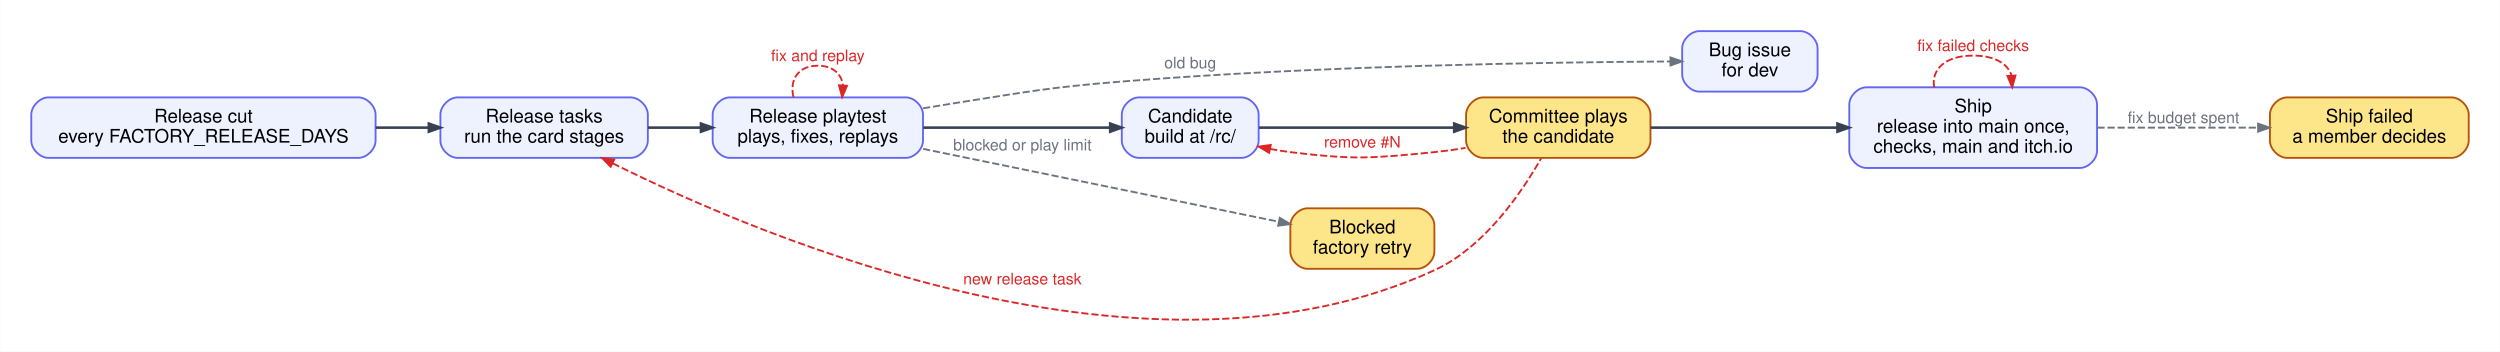
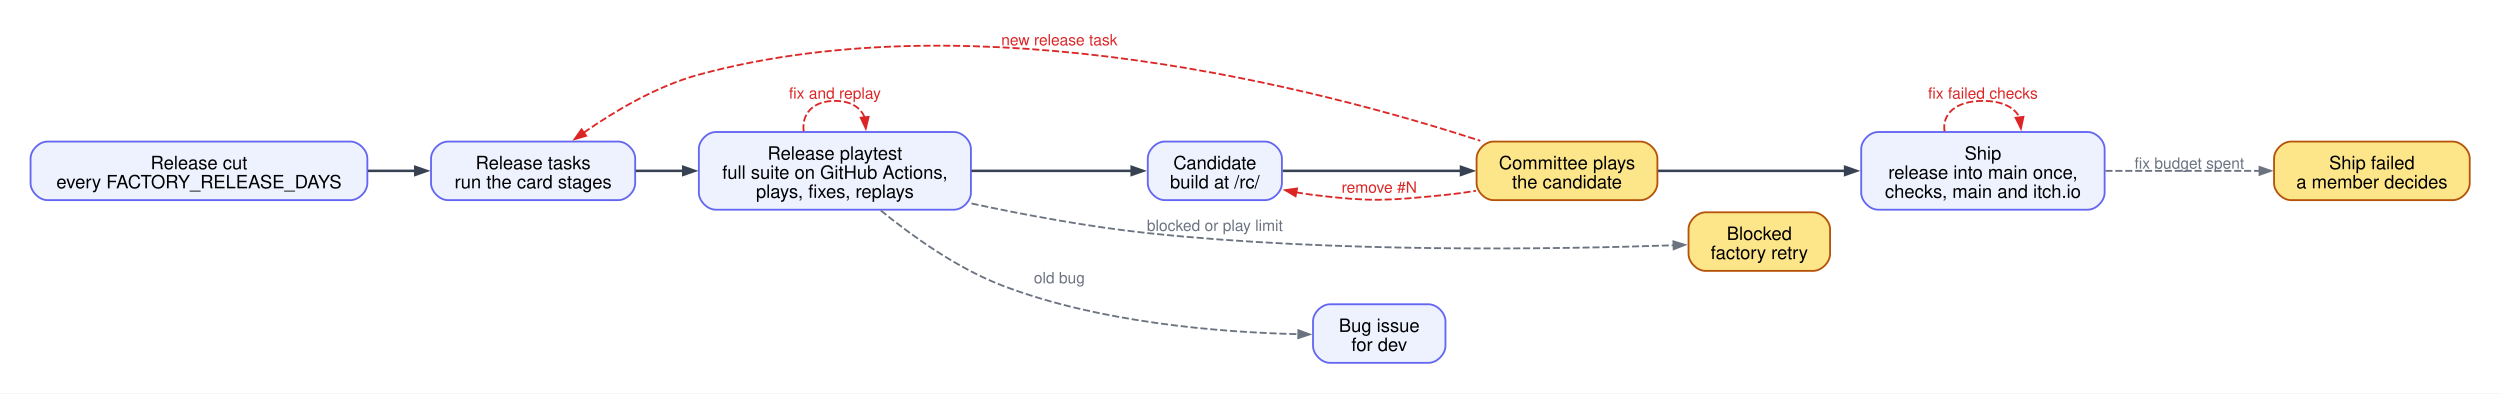
- <svg xmlns="http://www.w3.org/2000/svg" width="1735pt" height="244pt" viewBox="0.00 0.00 1735.20 244.06">
-   <g id="graph0" class="graph" transform="scale(1 1) rotate(0) translate(21.6 222.46)">
-     <polygon fill="white" stroke="transparent" points="-21.6,21.6 -21.6,-222.46 1713.6,-222.46 1713.6,21.6 -21.6,21.6" />
+ <svg xmlns="http://www.w3.org/2000/svg" width="1767pt" height="278pt" viewBox="0.00 0.00 1767.00 278.00">
+   <g id="graph0" class="graph" transform="scale(1 1) rotate(0) translate(21.6 256.46)">
+     <polygon fill="white" stroke="none" points="-21.6,21.6 -21.6,-256.46 1745.6,-256.46 1745.6,21.6 -21.6,21.6" />
    <g id="node1" class="node">
-       <path fill="#eef2ff" stroke="#6366f1" stroke-width="1.3" d="M227,-154.86C227,-154.86 12,-154.86 12,-154.86 6,-154.86 0,-148.86 0,-142.86 0,-142.86 0,-124.86 0,-124.86 0,-118.86 6,-112.86 12,-112.86 12,-112.86 227,-112.86 227,-112.86 233,-112.86 239,-118.86 239,-124.86 239,-124.86 239,-142.86 239,-142.86 239,-148.86 233,-154.86 227,-154.86" />
-       <text text-anchor="middle" x="119.5" y="-137.46" font-family="Helvetica,sans-Serif" font-size="13.00">Release cut</text>
-       <text text-anchor="middle" x="119.5" y="-123.46" font-family="Helvetica,sans-Serif" font-size="13.00">every FACTORY_RELEASE_DAYS</text>
+       <path fill="#eef2ff" stroke="#6366f1" stroke-width="1.3" d="M226.05,-156.4C226.05,-156.4 12,-156.4 12,-156.4 6,-156.4 0,-150.4 0,-144.4 0,-144.4 0,-127 0,-127 0,-121 6,-115 12,-115 12,-115 226.05,-115 226.05,-115 232.05,-115 238.05,-121 238.05,-127 238.05,-127 238.05,-144.4 238.05,-144.4 238.05,-150.4 232.05,-156.4 226.05,-156.4" />
+       <text xml:space="preserve" text-anchor="middle" x="119.03" y="-136.85" font-family="Helvetica,sans-Serif" font-size="13.00">Release cut</text>
+       <text xml:space="preserve" text-anchor="middle" x="119.03" y="-123.35" font-family="Helvetica,sans-Serif" font-size="13.00">every FACTORY_RELEASE_DAYS</text>
    </g>
    <g id="node2" class="node">
-       <path fill="#eef2ff" stroke="#6366f1" stroke-width="1.3" d="M416,-154.86C416,-154.86 296,-154.86 296,-154.86 290,-154.86 284,-148.86 284,-142.86 284,-142.86 284,-124.86 284,-124.86 284,-118.86 290,-112.86 296,-112.86 296,-112.86 416,-112.86 416,-112.86 422,-112.86 428,-118.86 428,-124.86 428,-124.86 428,-142.86 428,-142.86 428,-148.86 422,-154.86 416,-154.86" />
-       <text text-anchor="middle" x="356" y="-137.46" font-family="Helvetica,sans-Serif" font-size="13.00">Release tasks</text>
-       <text text-anchor="middle" x="356" y="-123.46" font-family="Helvetica,sans-Serif" font-size="13.00">run the card stages</text>
+       <path fill="#eef2ff" stroke="#6366f1" stroke-width="1.3" d="M415.35,-156.4C415.35,-156.4 295.05,-156.4 295.05,-156.4 289.05,-156.4 283.05,-150.4 283.05,-144.4 283.05,-144.4 283.05,-127 283.05,-127 283.05,-121 289.05,-115 295.05,-115 295.05,-115 415.35,-115 415.35,-115 421.35,-115 427.35,-121 427.35,-127 427.35,-127 427.35,-144.4 427.35,-144.4 427.35,-150.4 421.35,-156.4 415.35,-156.4" />
+       <text xml:space="preserve" text-anchor="middle" x="355.2" y="-136.85" font-family="Helvetica,sans-Serif" font-size="13.00">Release tasks</text>
+       <text xml:space="preserve" text-anchor="middle" x="355.2" y="-123.35" font-family="Helvetica,sans-Serif" font-size="13.00">run the card stages</text>
    </g>
    <g id="edge1" class="edge">
-       <path fill="none" stroke="#374151" stroke-width="1.8" d="M239.12,-133.86C251.58,-133.86 264.02,-133.86 275.88,-133.86" />
-       <polygon fill="#374151" stroke="#374151" stroke-width="1.8" points="275.99,-136.66 283.99,-133.86 275.99,-131.06 275.99,-136.66" />
+       <path fill="none" stroke="#374151" stroke-width="1.8" d="M238.48,-135.7C249.8,-135.7 261.1,-135.7 271.96,-135.7" />
+       <polygon fill="#374151" stroke="#374151" stroke-width="1.8" points="271.93,-138.5 279.93,-135.7 271.93,-132.9 271.93,-138.5" />
    </g>
    <g id="node3" class="node">
-       <path fill="#eef2ff" stroke="#6366f1" stroke-width="1.3" d="M607,-154.86C607,-154.86 485,-154.86 485,-154.86 479,-154.86 473,-148.86 473,-142.86 473,-142.86 473,-124.86 473,-124.86 473,-118.86 479,-112.86 485,-112.86 485,-112.86 607,-112.86 607,-112.86 613,-112.86 619,-118.86 619,-124.86 619,-124.86 619,-142.86 619,-142.86 619,-148.86 613,-154.86 607,-154.86" />
-       <text text-anchor="middle" x="546" y="-137.46" font-family="Helvetica,sans-Serif" font-size="13.00">Release playtest</text>
-       <text text-anchor="middle" x="546" y="-123.46" font-family="Helvetica,sans-Serif" font-size="13.00">plays, fixes, replays</text>
+       <path fill="#eef2ff" stroke="#6366f1" stroke-width="1.3" d="M652.65,-163.15C652.65,-163.15 484.35,-163.15 484.35,-163.15 478.35,-163.15 472.35,-157.15 472.35,-151.15 472.35,-151.15 472.35,-120.25 472.35,-120.25 472.35,-114.25 478.35,-108.25 484.35,-108.25 484.35,-108.25 652.65,-108.25 652.65,-108.25 658.65,-108.25 664.65,-114.25 664.65,-120.25 664.65,-120.25 664.65,-151.15 664.65,-151.15 664.65,-157.15 658.65,-163.15 652.65,-163.15" />
+       <text xml:space="preserve" text-anchor="middle" x="568.5" y="-143.6" font-family="Helvetica,sans-Serif" font-size="13.00">Release playtest</text>
+       <text xml:space="preserve" text-anchor="middle" x="568.5" y="-130.1" font-family="Helvetica,sans-Serif" font-size="13.00">full suite on GitHub Actions,</text>
+       <text xml:space="preserve" text-anchor="middle" x="568.5" y="-116.6" font-family="Helvetica,sans-Serif" font-size="13.00">plays, fixes, replays</text>
    </g>
    <g id="edge2" class="edge">
-       <path fill="none" stroke="#374151" stroke-width="1.8" d="M428.07,-133.86C439.99,-133.86 452.42,-133.86 464.55,-133.86" />
-       <polygon fill="#374151" stroke="#374151" stroke-width="1.8" points="464.89,-136.66 472.89,-133.86 464.89,-131.06 464.89,-136.66" />
+       <path fill="none" stroke="#374151" stroke-width="1.8" d="M427.74,-135.7C438.64,-135.7 450.1,-135.7 461.55,-135.7" />
+       <polygon fill="#374151" stroke="#374151" stroke-width="1.8" points="461.34,-138.5 469.34,-135.7 461.34,-132.9 461.34,-138.5" />
    </g>
    <g id="node5" class="node">
-       <path fill="#fde68a" stroke="#b45309" stroke-width="1.3" d="M1112,-154.86C1112,-154.86 1008,-154.86 1008,-154.86 1002,-154.86 996,-148.86 996,-142.86 996,-142.86 996,-124.86 996,-124.86 996,-118.86 1002,-112.86 1008,-112.86 1008,-112.86 1112,-112.86 1112,-112.86 1118,-112.86 1124,-118.86 1124,-124.86 1124,-124.86 1124,-142.86 1124,-142.86 1124,-148.86 1118,-154.86 1112,-154.86" />
-       <text text-anchor="middle" x="1060" y="-137.46" font-family="Helvetica,sans-Serif" font-size="13.00">Committee plays</text>
-       <text text-anchor="middle" x="1060" y="-123.46" font-family="Helvetica,sans-Serif" font-size="13.00">the candidate</text>
+       <path fill="#fde68a" stroke="#b45309" stroke-width="1.3" d="M1137.85,-156.4C1137.85,-156.4 1034.05,-156.4 1034.05,-156.4 1028.05,-156.4 1022.05,-150.4 1022.05,-144.4 1022.05,-144.4 1022.05,-127 1022.05,-127 1022.05,-121 1028.05,-115 1034.05,-115 1034.05,-115 1137.85,-115 1137.85,-115 1143.85,-115 1149.85,-121 1149.85,-127 1149.85,-127 1149.85,-144.4 1149.85,-144.4 1149.85,-150.4 1143.85,-156.4 1137.85,-156.4" />
+       <text xml:space="preserve" text-anchor="middle" x="1085.95" y="-136.85" font-family="Helvetica,sans-Serif" font-size="13.00">Committee plays</text>
+       <text xml:space="preserve" text-anchor="middle" x="1085.95" y="-123.35" font-family="Helvetica,sans-Serif" font-size="13.00">the candidate</text>
    </g>
    <g id="edge6" class="edge">
-       <path fill="none" stroke="#dc2626" stroke-width="1.3" stroke-dasharray="5,2" d="M403.65,-109.07C509.99,-56.15 776.4,55.92 974,-34.86 1008.58,-50.75 1034.38,-88.42 1048.03,-112.44" />
-       <polygon fill="#dc2626" stroke="#dc2626" stroke-width="1.3" points="402.17,-106.68 396.27,-112.77 404.68,-111.68 402.17,-106.68" />
-       <text text-anchor="middle" x="688" y="-25.06" font-family="Helvetica,sans-Serif" font-size="11.00" fill="#dc2626">new release task</text>
+       <path fill="none" stroke="#dc2626" stroke-width="1.3" stroke-dasharray="5,2" d="M390.98,-162.69C412.98,-178.01 442.75,-195.67 472.35,-203.7 669.61,-257.2 913.53,-193.01 1024.68,-156.97" />
+       <polygon fill="#dc2626" stroke="#dc2626" stroke-width="1.3" points="392.69,-160.47 384.56,-158.11 389.44,-165.03 392.69,-160.47" />
+       <text xml:space="preserve" text-anchor="middle" x="727.15" y="-224.41" font-family="Helvetica,sans-Serif" font-size="11.00" fill="#dc2626">new release task</text>
    </g>
    <g id="edge8" class="edge">
-       <path fill="none" stroke="#dc2626" stroke-width="1.3" stroke-dasharray="5,2" d="M529.1,-155.1C526.23,-166.49 531.86,-176.86 546,-176.86 556.6,-176.86 562.42,-171.03 563.46,-163.31" />
-       <polygon fill="#dc2626" stroke="#dc2626" stroke-width="1.3" points="566.24,-162.89 562.9,-155.1 560.65,-163.27 566.24,-162.89" />
-       <text text-anchor="middle" x="546" y="-180.06" font-family="Helvetica,sans-Serif" font-size="11.00" fill="#dc2626">fix and replay</text>
+       <path fill="none" stroke="#dc2626" stroke-width="1.3" stroke-dasharray="5,2" d="M546.45,-163.66C544.93,-175.29 552.28,-185.15 568.5,-185.15 579.91,-185.15 586.93,-180.28 589.56,-173.34" />
+       <polygon fill="#dc2626" stroke="#dc2626" stroke-width="1.3" points="592.32,-173.86 590.35,-165.62 586.75,-173.29 592.32,-173.86" />
+       <text xml:space="preserve" text-anchor="middle" x="568.5" y="-186.7" font-family="Helvetica,sans-Serif" font-size="11.00" fill="#dc2626">fix and replay</text>
    </g>
    <g id="node4" class="node">
-       <path fill="#eef2ff" stroke="#6366f1" stroke-width="1.3" d="M840,-154.86C840,-154.86 769,-154.86 769,-154.86 763,-154.86 757,-148.86 757,-142.86 757,-142.86 757,-124.86 757,-124.86 757,-118.86 763,-112.86 769,-112.86 769,-112.86 840,-112.86 840,-112.86 846,-112.86 852,-118.86 852,-124.86 852,-124.86 852,-142.86 852,-142.86 852,-148.86 846,-154.86 840,-154.86" />
-       <text text-anchor="middle" x="804.5" y="-137.46" font-family="Helvetica,sans-Serif" font-size="13.00">Candidate</text>
-       <text text-anchor="middle" x="804.5" y="-123.46" font-family="Helvetica,sans-Serif" font-size="13.00">build at /rc/</text>
+       <path fill="#eef2ff" stroke="#6366f1" stroke-width="1.3" d="M872.45,-156.4C872.45,-156.4 801.65,-156.4 801.65,-156.4 795.65,-156.4 789.65,-150.4 789.65,-144.4 789.65,-144.4 789.65,-127 789.65,-127 789.65,-121 795.65,-115 801.65,-115 801.65,-115 872.45,-115 872.45,-115 878.45,-115 884.45,-121 884.45,-127 884.45,-127 884.45,-144.4 884.45,-144.4 884.45,-150.4 878.45,-156.4 872.45,-156.4" />
+       <text xml:space="preserve" text-anchor="middle" x="837.05" y="-136.85" font-family="Helvetica,sans-Serif" font-size="13.00">Candidate</text>
+       <text xml:space="preserve" text-anchor="middle" x="837.05" y="-123.35" font-family="Helvetica,sans-Serif" font-size="13.00">build at /rc/</text>
    </g>
    <g id="edge3" class="edge">
-       <path fill="none" stroke="#374151" stroke-width="1.8" d="M619.13,-133.86C660.18,-133.86 710.79,-133.86 748.59,-133.86" />
-       <polygon fill="#374151" stroke="#374151" stroke-width="1.8" points="748.94,-136.66 756.94,-133.86 748.94,-131.06 748.94,-136.66" />
+       <path fill="none" stroke="#374151" stroke-width="1.8" d="M664.98,-135.7C702.99,-135.7 745.47,-135.7 778.6,-135.7" />
+       <polygon fill="#374151" stroke="#374151" stroke-width="1.8" points="778.28,-138.5 786.28,-135.7 778.28,-132.9 778.28,-138.5" />
    </g>
    <g id="node7" class="node">
-       <path fill="#fde68a" stroke="#b45309" stroke-width="1.3" d="M962,-77.86C962,-77.86 886,-77.86 886,-77.86 880,-77.86 874,-71.86 874,-65.86 874,-65.86 874,-47.86 874,-47.86 874,-41.86 880,-35.86 886,-35.86 886,-35.86 962,-35.86 962,-35.86 968,-35.86 974,-41.86 974,-47.86 974,-47.86 974,-65.86 974,-65.86 974,-71.86 968,-77.86 962,-77.86" />
-       <text text-anchor="middle" x="924" y="-60.46" font-family="Helvetica,sans-Serif" font-size="13.00">Blocked</text>
-       <text text-anchor="middle" x="924" y="-46.46" font-family="Helvetica,sans-Serif" font-size="13.00">factory retry</text>
+       <path fill="#fde68a" stroke="#b45309" stroke-width="1.3" d="M1259.9,-106.4C1259.9,-106.4 1183.85,-106.4 1183.85,-106.4 1177.85,-106.4 1171.85,-100.4 1171.85,-94.4 1171.85,-94.4 1171.85,-77 1171.85,-77 1171.85,-71 1177.85,-65 1183.85,-65 1183.85,-65 1259.9,-65 1259.9,-65 1265.9,-65 1271.9,-71 1271.9,-77 1271.9,-77 1271.9,-94.4 1271.9,-94.4 1271.9,-100.4 1265.9,-106.4 1259.9,-106.4" />
+       <text xml:space="preserve" text-anchor="middle" x="1221.88" y="-86.85" font-family="Helvetica,sans-Serif" font-size="13.00">Blocked</text>
+       <text xml:space="preserve" text-anchor="middle" x="1221.88" y="-73.35" font-family="Helvetica,sans-Serif" font-size="13.00">factory retry</text>
    </g>
    <g id="edge10" class="edge">
-       <path fill="none" stroke="#6b7280" stroke-width="1.3" stroke-dasharray="5,2" d="M619.05,-119.11C690.97,-104.38 800.04,-82.04 866.1,-68.51" />
-       <polygon fill="#6b7280" stroke="#6b7280" stroke-width="1.3" points="866.66,-71.26 873.94,-66.91 865.54,-65.77 866.66,-71.26" />
-       <text text-anchor="middle" x="688" y="-118.06" font-family="Helvetica,sans-Serif" font-size="11.00" fill="#6b7280">blocked or play limit</text>
+       <path fill="none" stroke="#6b7280" stroke-width="1.3" stroke-dasharray="5,2" d="M665.09,-112.63C703.55,-104.39 748.47,-96.06 789.65,-91.7 921.83,-77.69 1078.07,-80.23 1161.43,-83.1" />
+       <polygon fill="#6b7280" stroke="#6b7280" stroke-width="1.3" points="1161.16,-85.89 1169.26,-83.38 1161.36,-80.29 1161.16,-85.89" />
+       <text xml:space="preserve" text-anchor="middle" x="837.05" y="-93.25" font-family="Helvetica,sans-Serif" font-size="11.00" fill="#6b7280">blocked or play limit</text>
    </g>
    <g id="node8" class="node">
-       <path fill="#eef2ff" stroke="#6366f1" stroke-width="1.3" d="M1228,-200.86C1228,-200.86 1158,-200.86 1158,-200.86 1152,-200.86 1146,-194.86 1146,-188.86 1146,-188.86 1146,-170.86 1146,-170.86 1146,-164.86 1152,-158.86 1158,-158.86 1158,-158.86 1228,-158.86 1228,-158.86 1234,-158.86 1240,-164.86 1240,-170.86 1240,-170.86 1240,-188.86 1240,-188.86 1240,-194.86 1234,-200.86 1228,-200.86" />
-       <text text-anchor="middle" x="1193" y="-183.46" font-family="Helvetica,sans-Serif" font-size="13.00">Bug issue</text>
-       <text text-anchor="middle" x="1193" y="-169.46" font-family="Helvetica,sans-Serif" font-size="13.00">for dev</text>
+       <path fill="#eef2ff" stroke="#6366f1" stroke-width="1.3" d="M988.05,-41.4C988.05,-41.4 918.45,-41.4 918.45,-41.4 912.45,-41.4 906.45,-35.4 906.45,-29.4 906.45,-29.4 906.45,-12 906.45,-12 906.45,-6 912.45,0 918.45,0 918.45,0 988.05,0 988.05,0 994.05,0 1000.05,-6 1000.05,-12 1000.05,-12 1000.05,-29.4 1000.05,-29.4 1000.05,-35.4 994.05,-41.4 988.05,-41.4" />
+       <text xml:space="preserve" text-anchor="middle" x="953.25" y="-21.85" font-family="Helvetica,sans-Serif" font-size="13.00">Bug issue</text>
+       <text xml:space="preserve" text-anchor="middle" x="953.25" y="-8.35" font-family="Helvetica,sans-Serif" font-size="13.00">for dev</text>
    </g>
    <g id="edge11" class="edge">
-       <path fill="none" stroke="#6b7280" stroke-width="1.3" stroke-dasharray="5,2" d="M619.04,-147.27C626.45,-148.54 633.87,-149.76 641,-150.86 692.37,-158.82 705.18,-161.69 757,-165.86 893.71,-176.88 1055.25,-179.31 1137.67,-179.79" />
-       <polygon fill="#6b7280" stroke="#6b7280" stroke-width="1.3" points="1137.87,-182.59 1145.88,-179.84 1137.9,-176.99 1137.87,-182.59" />
-       <text text-anchor="middle" x="804.5" y="-175.06" font-family="Helvetica,sans-Serif" font-size="11.00" fill="#6b7280">old bug</text>
+       <path fill="none" stroke="#6b7280" stroke-width="1.3" stroke-dasharray="5,2" d="M600.92,-107.72C623.24,-89.5 654.79,-66.92 686.65,-54.7 755.5,-28.3 841.01,-21.56 896.09,-20.26" />
+       <polygon fill="#6b7280" stroke="#6b7280" stroke-width="1.3" points="896.09,-23.06 904.04,-20.11 895.99,-17.46 896.09,-23.06" />
+       <text xml:space="preserve" text-anchor="middle" x="727.15" y="-56.25" font-family="Helvetica,sans-Serif" font-size="11.00" fill="#6b7280">old bug</text>
    </g>
    <g id="edge4" class="edge">
-       <path fill="none" stroke="#374151" stroke-width="1.8" d="M852.29,-133.86C890.19,-133.86 944.21,-133.86 987.53,-133.86" />
-       <polygon fill="#374151" stroke="#374151" stroke-width="1.8" points="987.76,-136.66 995.76,-133.86 987.76,-131.06 987.76,-136.66" />
+       <path fill="none" stroke="#374151" stroke-width="1.8" d="M885.07,-135.7C920.72,-135.7 970.4,-135.7 1011.31,-135.7" />
+       <polygon fill="#374151" stroke="#374151" stroke-width="1.8" points="1011.05,-138.5 1019.05,-135.7 1011.05,-132.9 1011.05,-138.5" />
    </g>
    <g id="edge7" class="edge">
-       <path fill="none" stroke="#dc2626" stroke-width="1.3" stroke-dasharray="5,2" d="M859.94,-119.09C864.67,-118.19 869.4,-117.42 874,-116.86 918.12,-111.47 929.77,-112.48 974,-116.86 981.04,-117.56 988.36,-118.57 995.62,-119.76" />
-       <polygon fill="#dc2626" stroke="#dc2626" stroke-width="1.3" points="859.29,-116.37 852.01,-120.71 860.41,-121.85 859.29,-116.37" />
-       <text text-anchor="middle" x="924" y="-120.06" font-family="Helvetica,sans-Serif" font-size="11.00" fill="#dc2626">remove #N</text>
+       <path fill="none" stroke="#dc2626" stroke-width="1.3" stroke-dasharray="5,2" d="M894.35,-120.57C898.42,-119.82 902.49,-119.19 906.45,-118.7 947.74,-113.65 958.65,-114.6 1000.05,-118.7 1007.08,-119.4 1014.39,-120.41 1021.64,-121.6" />
+       <polygon fill="#dc2626" stroke="#dc2626" stroke-width="1.3" points="894.09,-117.76 886.79,-122.08 895.19,-123.25 894.09,-117.76" />
+       <text xml:space="preserve" text-anchor="middle" x="953.25" y="-120.25" font-family="Helvetica,sans-Serif" font-size="11.00" fill="#dc2626">remove #N</text>
    </g>
    <g id="node6" class="node">
-       <path fill="#eef2ff" stroke="#6366f1" stroke-width="1.3" d="M1422,-161.86C1422,-161.86 1274,-161.86 1274,-161.86 1268,-161.86 1262,-155.86 1262,-149.86 1262,-149.86 1262,-117.86 1262,-117.86 1262,-111.86 1268,-105.86 1274,-105.86 1274,-105.86 1422,-105.86 1422,-105.86 1428,-105.86 1434,-111.86 1434,-117.86 1434,-117.86 1434,-149.86 1434,-149.86 1434,-155.86 1428,-161.86 1422,-161.86" />
-       <text text-anchor="middle" x="1348" y="-144.46" font-family="Helvetica,sans-Serif" font-size="13.00">Ship</text>
-       <text text-anchor="middle" x="1348" y="-130.46" font-family="Helvetica,sans-Serif" font-size="13.00">release into main once,</text>
-       <text text-anchor="middle" x="1348" y="-116.46" font-family="Helvetica,sans-Serif" font-size="13.00">checks, main and itch.io</text>
+       <path fill="#eef2ff" stroke="#6366f1" stroke-width="1.3" d="M1453.95,-163.15C1453.95,-163.15 1305.9,-163.15 1305.9,-163.15 1299.9,-163.15 1293.9,-157.15 1293.9,-151.15 1293.9,-151.15 1293.9,-120.25 1293.9,-120.25 1293.9,-114.25 1299.9,-108.25 1305.9,-108.25 1305.9,-108.25 1453.95,-108.25 1453.95,-108.25 1459.95,-108.25 1465.95,-114.25 1465.95,-120.25 1465.95,-120.25 1465.95,-151.15 1465.95,-151.15 1465.95,-157.15 1459.95,-163.15 1453.95,-163.15" />
+       <text xml:space="preserve" text-anchor="middle" x="1379.93" y="-143.6" font-family="Helvetica,sans-Serif" font-size="13.00">Ship</text>
+       <text xml:space="preserve" text-anchor="middle" x="1379.93" y="-130.1" font-family="Helvetica,sans-Serif" font-size="13.00">release into main once,</text>
+       <text xml:space="preserve" text-anchor="middle" x="1379.93" y="-116.6" font-family="Helvetica,sans-Serif" font-size="13.00">checks, main and itch.io</text>
    </g>
    <g id="edge5" class="edge">
-       <path fill="none" stroke="#374151" stroke-width="1.8" d="M1124.12,-133.86C1162.13,-133.86 1211.24,-133.86 1253.68,-133.86" />
-       <polygon fill="#374151" stroke="#374151" stroke-width="1.8" points="1253.8,-136.66 1261.8,-133.86 1253.8,-131.06 1253.8,-136.66" />
+       <path fill="none" stroke="#374151" stroke-width="1.8" d="M1150.3,-135.7C1188.96,-135.7 1239.15,-135.7 1282.65,-135.7" />
+       <polygon fill="#374151" stroke="#374151" stroke-width="1.8" points="1282.54,-138.5 1290.54,-135.7 1282.54,-132.9 1282.54,-138.5" />
    </g>
    <g id="edge9" class="edge">
-       <path fill="none" stroke="#dc2626" stroke-width="1.3" stroke-dasharray="5,2" d="M1320.91,-161.88C1318.87,-173.75 1327.9,-183.86 1348,-183.86 1363.08,-183.86 1371.93,-178.17 1374.55,-170.32" />
-       <polygon fill="#dc2626" stroke="#dc2626" stroke-width="1.3" points="1377.37,-170.04 1375.09,-161.88 1371.78,-169.68 1377.37,-170.04" />
-       <text text-anchor="middle" x="1348" y="-187.06" font-family="Helvetica,sans-Serif" font-size="11.00" fill="#dc2626">fix failed checks</text>
+       <path fill="none" stroke="#dc2626" stroke-width="1.3" stroke-dasharray="5,2" d="M1352.81,-163.66C1350.94,-175.29 1359.98,-185.15 1379.93,-185.15 1393.95,-185.15 1402.58,-180.28 1405.82,-173.34" />
+       <polygon fill="#dc2626" stroke="#dc2626" stroke-width="1.3" points="1408.57,-173.9 1406.79,-165.61 1403.02,-173.2 1408.57,-173.9" />
+       <text xml:space="preserve" text-anchor="middle" x="1379.93" y="-186.7" font-family="Helvetica,sans-Serif" font-size="11.00" fill="#dc2626">fix failed checks</text>
    </g>
    <g id="node9" class="node">
-       <path fill="#fde68a" stroke="#b45309" stroke-width="1.3" d="M1680,-154.86C1680,-154.86 1566,-154.86 1566,-154.86 1560,-154.86 1554,-148.86 1554,-142.86 1554,-142.86 1554,-124.86 1554,-124.86 1554,-118.86 1560,-112.86 1566,-112.86 1566,-112.86 1680,-112.86 1680,-112.86 1686,-112.86 1692,-118.86 1692,-124.86 1692,-124.86 1692,-142.86 1692,-142.86 1692,-148.86 1686,-154.86 1680,-154.86" />
-       <text text-anchor="middle" x="1623" y="-137.46" font-family="Helvetica,sans-Serif" font-size="13.00">Ship failed</text>
-       <text text-anchor="middle" x="1623" y="-123.46" font-family="Helvetica,sans-Serif" font-size="13.00">a member decides</text>
+       <path fill="#fde68a" stroke="#b45309" stroke-width="1.3" d="M1712,-156.4C1712,-156.4 1597.7,-156.4 1597.7,-156.4 1591.7,-156.4 1585.7,-150.4 1585.7,-144.4 1585.7,-144.4 1585.7,-127 1585.7,-127 1585.7,-121 1591.7,-115 1597.7,-115 1597.7,-115 1712,-115 1712,-115 1718,-115 1724,-121 1724,-127 1724,-127 1724,-144.4 1724,-144.4 1724,-150.4 1718,-156.4 1712,-156.4" />
+       <text xml:space="preserve" text-anchor="middle" x="1654.85" y="-136.85" font-family="Helvetica,sans-Serif" font-size="13.00">Ship failed</text>
+       <text xml:space="preserve" text-anchor="middle" x="1654.85" y="-123.35" font-family="Helvetica,sans-Serif" font-size="13.00">a member decides</text>
    </g>
    <g id="edge12" class="edge">
-       <path fill="none" stroke="#6b7280" stroke-width="1.3" stroke-dasharray="5,2" d="M1434.26,-133.86C1469.89,-133.86 1510.96,-133.86 1545.6,-133.86" />
-       <polygon fill="#6b7280" stroke="#6b7280" stroke-width="1.3" points="1545.79,-136.66 1553.79,-133.86 1545.79,-131.06 1545.79,-136.66" />
-       <text text-anchor="middle" x="1494" y="-137.06" font-family="Helvetica,sans-Serif" font-size="11.00" fill="#6b7280">fix budget spent</text>
+       <path fill="none" stroke="#6b7280" stroke-width="1.3" stroke-dasharray="5,2" d="M1466.53,-135.7C1501.39,-135.7 1541.42,-135.7 1575.5,-135.7" />
+       <polygon fill="#6b7280" stroke="#6b7280" stroke-width="1.3" points="1575.44,-138.5 1583.44,-135.7 1575.44,-132.9 1575.44,-138.5" />
+       <text xml:space="preserve" text-anchor="middle" x="1525.83" y="-137.25" font-family="Helvetica,sans-Serif" font-size="11.00" fill="#6b7280">fix budget spent</text>
    </g>
  </g>
</svg>
